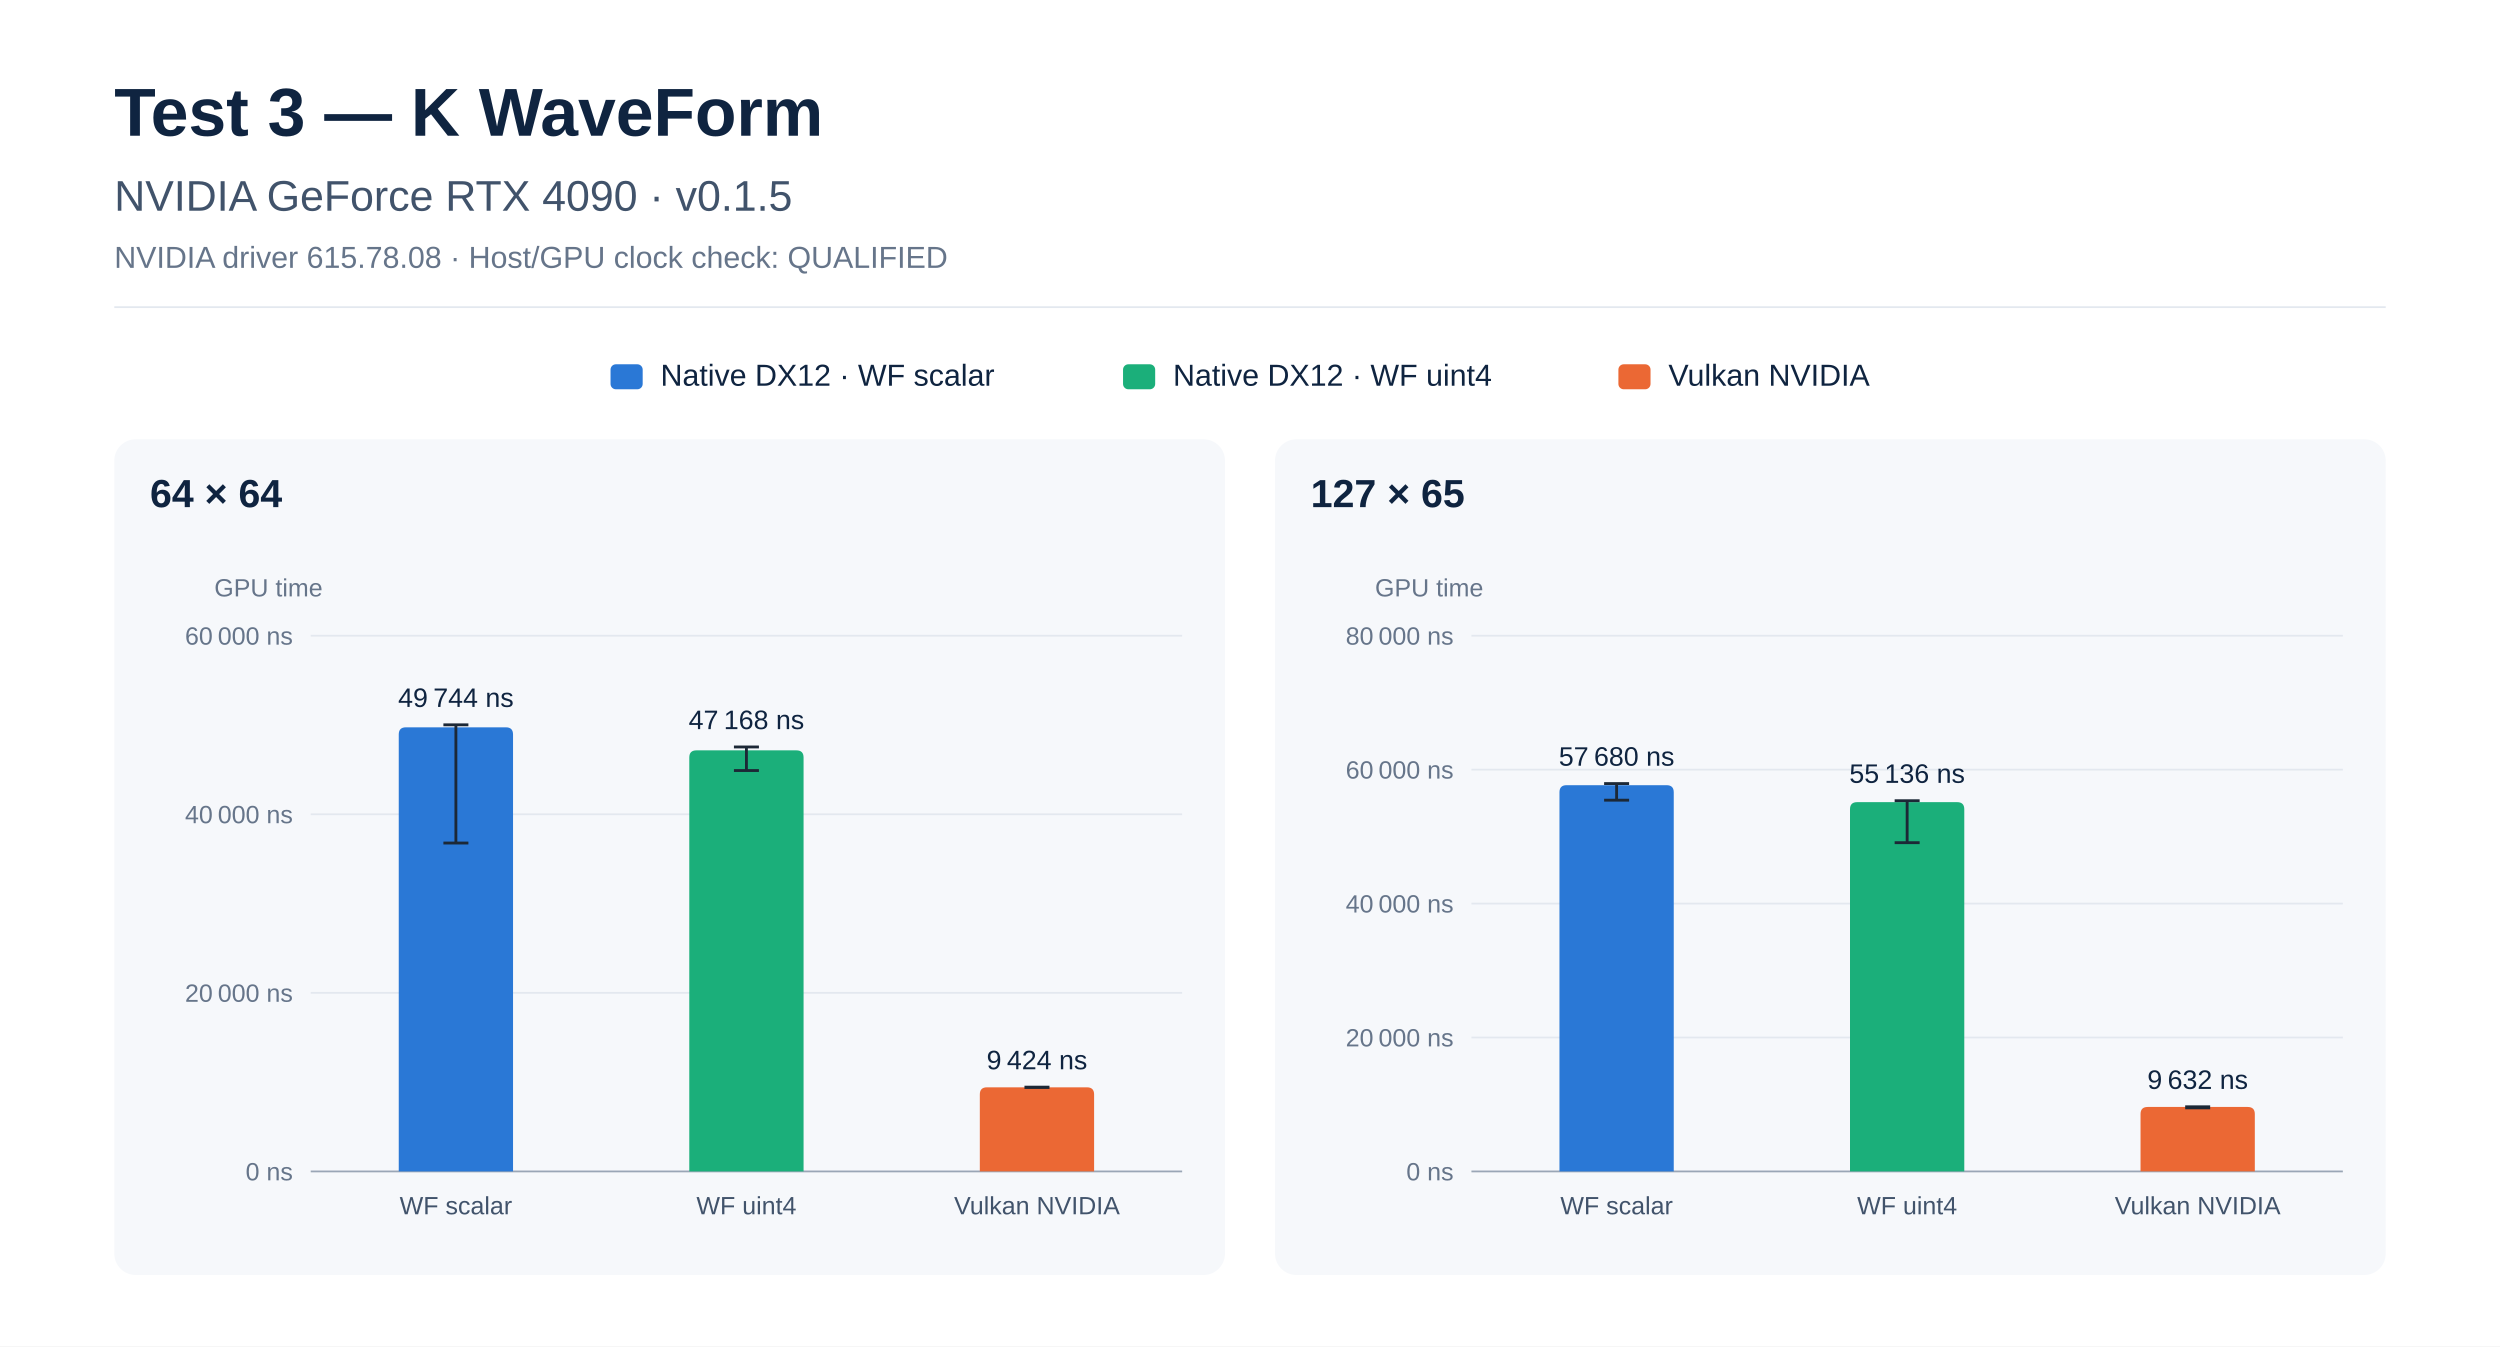
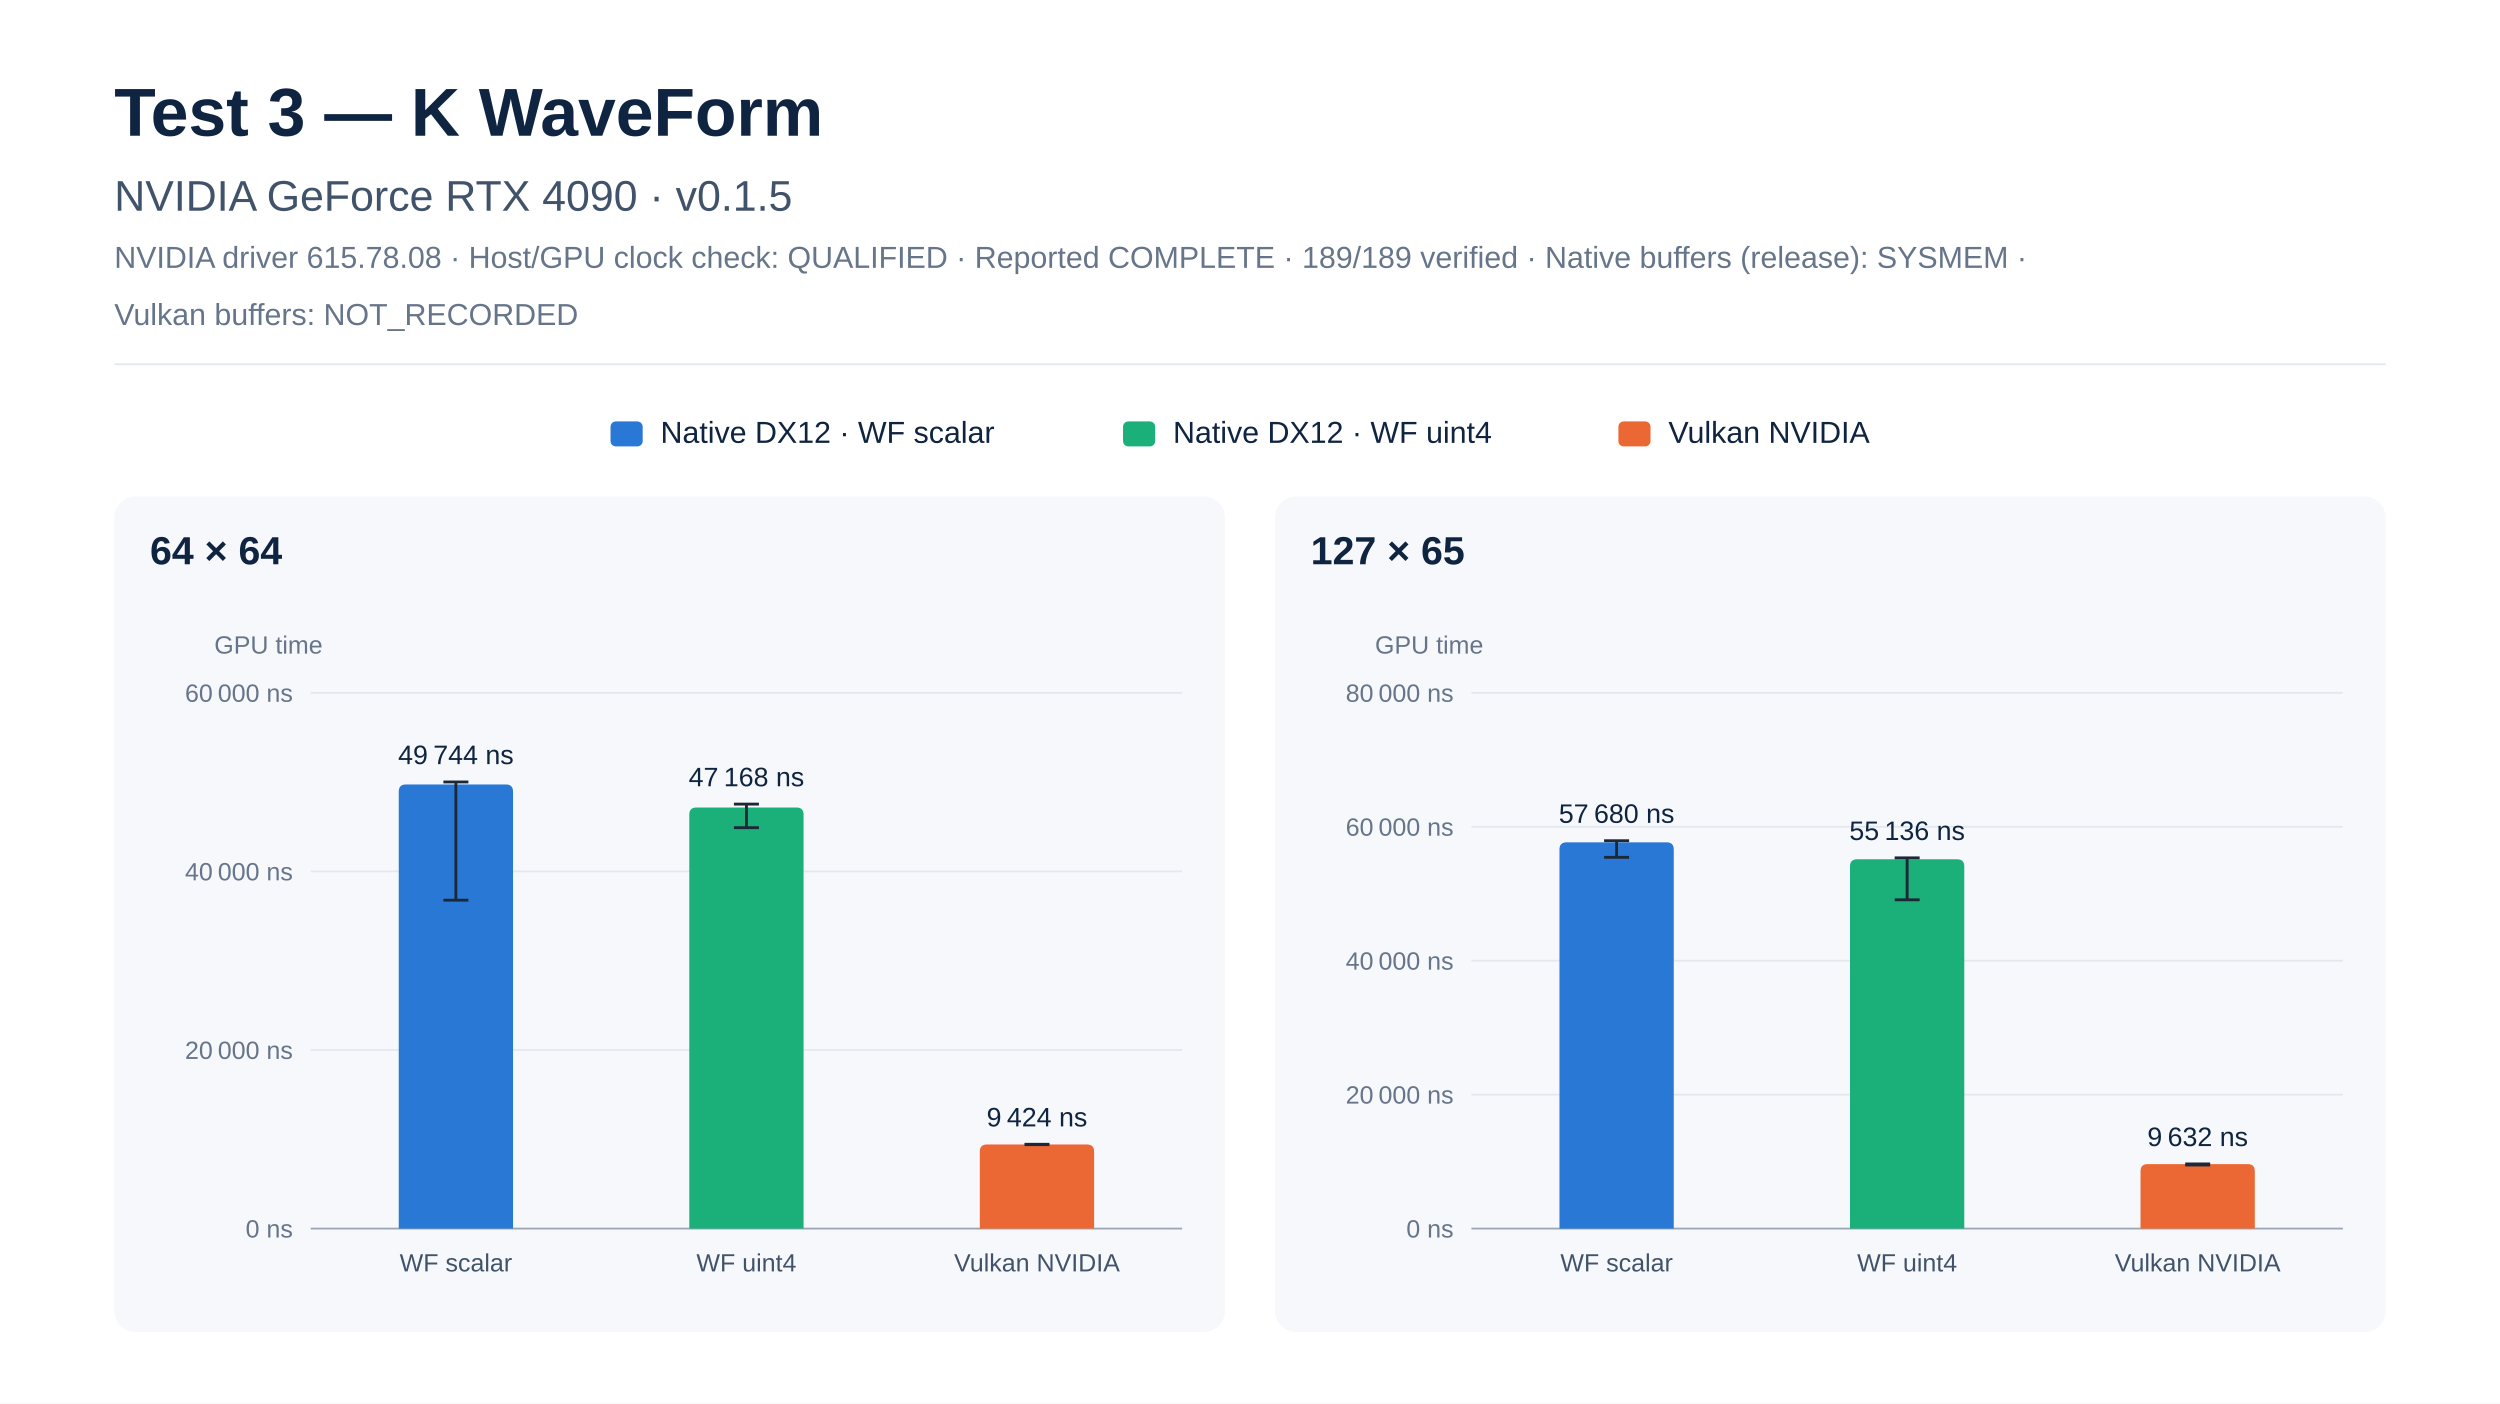
- <svg xmlns="http://www.w3.org/2000/svg" width="1400" height="754" viewBox="0 0 1400 754" role="img" aria-label="Test 3 — K WaveForm">
+ <svg xmlns="http://www.w3.org/2000/svg" width="1400" height="786" viewBox="0 0 1400 786" role="img" aria-label="Test 3 — K WaveForm">
  <rect width="100%" height="100%" fill="#ffffff" />
  <g font-family="Arial, 'Liberation Sans', Helvetica, 'Helvetica Neue', sans-serif">
    <text x="64.0" y="76.0" font-size="38" fill="#0f2440" font-weight="700" text-anchor="start">Test 3 — K WaveForm</text>
    <text x="64.0" y="118.0" font-size="24" fill="#41536b" text-anchor="start">NVIDIA GeForce RTX 4090 · v0.1.5</text>
-     <text x="64.0" y="150.0" font-size="17" fill="#66758a" text-anchor="start">NVIDIA driver 615.78.08 · Host/GPU clock check: QUALIFIED</text>
-     <line x1="64" y1="172.0" x2="1336" y2="172.0" stroke="#e3e8ef" />
-     <rect x="341.9" y="204.0" width="18" height="14" rx="3" fill="#2a78d6" />
-     <text x="369.9" y="216.0" font-size="17" fill="#0f2440" text-anchor="start">Native DX12 · WF scalar</text>
-     <rect x="628.9" y="204.0" width="18" height="14" rx="3" fill="#1baf7a" />
-     <text x="656.9" y="216.0" font-size="17" fill="#0f2440" text-anchor="start">Native DX12 · WF uint4</text>
-     <rect x="906.3" y="204.0" width="18" height="14" rx="3" fill="#eb6834" />
-     <text x="934.3" y="216.0" font-size="17" fill="#0f2440" text-anchor="start">Vulkan NVIDIA</text>
-     <rect x="64.0" y="246.0" width="622.0" height="468.0" rx="12" fill="#f6f8fb" />
-     <text x="84.0" y="284.0" font-size="22" fill="#0f2440" font-weight="700" text-anchor="start">64 × 64</text>
-     <text x="120.0" y="334.0" font-size="14" fill="#66758a" text-anchor="start">GPU time</text>
-     <line x1="174.0" y1="656.0" x2="662.0" y2="656.0" stroke="#9aa6b6" stroke-width="1" />
-     <text x="164.0" y="661.0" font-size="14" fill="#66758a" text-anchor="end">0 ns</text>
-     <line x1="174.0" y1="556.0" x2="662.0" y2="556.0" stroke="#e3e8ef" stroke-width="1" />
-     <text x="164.0" y="561.0" font-size="14" fill="#66758a" text-anchor="end">20 000 ns</text>
-     <line x1="174.0" y1="456.0" x2="662.0" y2="456.0" stroke="#e3e8ef" stroke-width="1" />
-     <text x="164.0" y="461.0" font-size="14" fill="#66758a" text-anchor="end">40 000 ns</text>
-     <line x1="174.0" y1="356.0" x2="662.0" y2="356.0" stroke="#e3e8ef" stroke-width="1" />
-     <text x="164.0" y="361.0" font-size="14" fill="#66758a" text-anchor="end">60 000 ns</text>
+     <text x="64.0" y="150.0" font-size="17" fill="#66758a" text-anchor="start">NVIDIA driver 615.78.08 · Host/GPU clock check: QUALIFIED · Reported COMPLETE · 189/189 verified · Native buffers (release): SYSMEM ·</text>
+     <text x="64.0" y="182.0" font-size="17" fill="#66758a" text-anchor="start">Vulkan buffers: NOT_RECORDED</text>
+     <line x1="64" y1="204.0" x2="1336" y2="204.0" stroke="#e3e8ef" />
+     <rect x="341.9" y="236.0" width="18" height="14" rx="3" fill="#2a78d6" />
+     <text x="369.9" y="248.0" font-size="17" fill="#0f2440" text-anchor="start">Native DX12 · WF scalar</text>
+     <rect x="628.9" y="236.0" width="18" height="14" rx="3" fill="#1baf7a" />
+     <text x="656.9" y="248.0" font-size="17" fill="#0f2440" text-anchor="start">Native DX12 · WF uint4</text>
+     <rect x="906.3" y="236.0" width="18" height="14" rx="3" fill="#eb6834" />
+     <text x="934.3" y="248.0" font-size="17" fill="#0f2440" text-anchor="start">Vulkan NVIDIA</text>
+     <rect x="64.0" y="278.0" width="622.0" height="468.0" rx="12" fill="#f6f8fb" />
+     <text x="84.0" y="316.0" font-size="22" fill="#0f2440" font-weight="700" text-anchor="start">64 × 64</text>
+     <text x="120.0" y="366.0" font-size="14" fill="#66758a" text-anchor="start">GPU time</text>
+     <line x1="174.0" y1="688.0" x2="662.0" y2="688.0" stroke="#9aa6b6" stroke-width="1" />
+     <text x="164.0" y="693.0" font-size="14" fill="#66758a" text-anchor="end">0 ns</text>
+     <line x1="174.0" y1="588.0" x2="662.0" y2="588.0" stroke="#e3e8ef" stroke-width="1" />
+     <text x="164.0" y="593.0" font-size="14" fill="#66758a" text-anchor="end">20 000 ns</text>
+     <line x1="174.0" y1="488.0" x2="662.0" y2="488.0" stroke="#e3e8ef" stroke-width="1" />
+     <text x="164.0" y="493.0" font-size="14" fill="#66758a" text-anchor="end">40 000 ns</text>
+     <line x1="174.0" y1="388.0" x2="662.0" y2="388.0" stroke="#e3e8ef" stroke-width="1" />
+     <text x="164.0" y="393.0" font-size="14" fill="#66758a" text-anchor="end">60 000 ns</text>
    <g>
-       <path d="M223.3,656.0 V411.3 Q223.3,407.3 227.3,407.3 H283.3 Q287.3,407.3 287.3,411.3 V656.0 Z" fill="#2a78d6" />
+       <path d="M223.3,688.0 V443.3 Q223.3,439.3 227.3,439.3 H283.3 Q287.3,439.3 287.3,443.3 V688.0 Z" fill="#2a78d6" />
    </g>
-     <path d="M255.3,472.1 V405.9 M248.3,405.9 H262.3 M248.3,472.1 H262.3" stroke="#1c2836" stroke-width="1.6" fill="none" />
-     <text x="255.3" y="395.9" font-size="15" fill="#0f2440" text-anchor="middle">49 744 ns</text>
-     <text x="255.3" y="680.0" font-size="14" fill="#41536b" text-anchor="middle">WF scalar</text>
+     <path d="M255.3,504.1 V437.9 M248.3,437.9 H262.3 M248.3,504.1 H262.3" stroke="#1c2836" stroke-width="1.6" fill="none" />
+     <text x="255.3" y="427.9" font-size="15" fill="#0f2440" text-anchor="middle">49 744 ns</text>
+     <text x="255.3" y="712.0" font-size="14" fill="#41536b" text-anchor="middle">WF scalar</text>
    <g>
-       <path d="M386.0,656.0 V424.2 Q386.0,420.2 390.0,420.2 H446.0 Q450.0,420.2 450.0,424.2 V656.0 Z" fill="#1baf7a" />
+       <path d="M386.0,688.0 V456.2 Q386.0,452.2 390.0,452.2 H446.0 Q450.0,452.2 450.0,456.2 V688.0 Z" fill="#1baf7a" />
    </g>
-     <path d="M418.0,431.5 V418.3 M411.0,418.3 H425.0 M411.0,431.5 H425.0" stroke="#1c2836" stroke-width="1.6" fill="none" />
-     <text x="418.0" y="408.3" font-size="15" fill="#0f2440" text-anchor="middle">47 168 ns</text>
-     <text x="418.0" y="680.0" font-size="14" fill="#41536b" text-anchor="middle">WF uint4</text>
+     <path d="M418.0,463.5 V450.3 M411.0,450.3 H425.0 M411.0,463.5 H425.0" stroke="#1c2836" stroke-width="1.6" fill="none" />
+     <text x="418.0" y="440.3" font-size="15" fill="#0f2440" text-anchor="middle">47 168 ns</text>
+     <text x="418.0" y="712.0" font-size="14" fill="#41536b" text-anchor="middle">WF uint4</text>
    <g>
-       <path d="M548.7,656.0 V612.9 Q548.7,608.9 552.7,608.9 H608.7 Q612.7,608.9 612.7,612.9 V656.0 Z" fill="#eb6834" />
+       <path d="M548.7,688.0 V644.9 Q548.7,640.9 552.7,640.9 H608.7 Q612.7,640.9 612.7,644.9 V688.0 Z" fill="#eb6834" />
    </g>
-     <path d="M580.7,609.0 V608.8 M573.7,608.8 H587.7 M573.7,609.0 H587.7" stroke="#1c2836" stroke-width="1.6" fill="none" />
-     <text x="580.7" y="598.8" font-size="15" fill="#0f2440" text-anchor="middle">9 424 ns</text>
-     <text x="580.7" y="680.0" font-size="14" fill="#41536b" text-anchor="middle">Vulkan NVIDIA</text>
-     <rect x="714.0" y="246.0" width="622.0" height="468.0" rx="12" fill="#f6f8fb" />
-     <text x="734.0" y="284.0" font-size="22" fill="#0f2440" font-weight="700" text-anchor="start">127 × 65</text>
-     <text x="770.0" y="334.0" font-size="14" fill="#66758a" text-anchor="start">GPU time</text>
-     <line x1="824.0" y1="656.0" x2="1312.0" y2="656.0" stroke="#9aa6b6" stroke-width="1" />
-     <text x="814.0" y="661.0" font-size="14" fill="#66758a" text-anchor="end">0 ns</text>
-     <line x1="824.0" y1="581.0" x2="1312.0" y2="581.0" stroke="#e3e8ef" stroke-width="1" />
-     <text x="814.0" y="586.0" font-size="14" fill="#66758a" text-anchor="end">20 000 ns</text>
-     <line x1="824.0" y1="506.0" x2="1312.0" y2="506.0" stroke="#e3e8ef" stroke-width="1" />
-     <text x="814.0" y="511.0" font-size="14" fill="#66758a" text-anchor="end">40 000 ns</text>
-     <line x1="824.0" y1="431.0" x2="1312.0" y2="431.0" stroke="#e3e8ef" stroke-width="1" />
-     <text x="814.0" y="436.0" font-size="14" fill="#66758a" text-anchor="end">60 000 ns</text>
-     <line x1="824.0" y1="356.0" x2="1312.0" y2="356.0" stroke="#e3e8ef" stroke-width="1" />
-     <text x="814.0" y="361.0" font-size="14" fill="#66758a" text-anchor="end">80 000 ns</text>
+     <path d="M580.7,641.0 V640.8 M573.7,640.8 H587.7 M573.7,641.0 H587.7" stroke="#1c2836" stroke-width="1.6" fill="none" />
+     <text x="580.7" y="630.8" font-size="15" fill="#0f2440" text-anchor="middle">9 424 ns</text>
+     <text x="580.7" y="712.0" font-size="14" fill="#41536b" text-anchor="middle">Vulkan NVIDIA</text>
+     <rect x="714.0" y="278.0" width="622.0" height="468.0" rx="12" fill="#f6f8fb" />
+     <text x="734.0" y="316.0" font-size="22" fill="#0f2440" font-weight="700" text-anchor="start">127 × 65</text>
+     <text x="770.0" y="366.0" font-size="14" fill="#66758a" text-anchor="start">GPU time</text>
+     <line x1="824.0" y1="688.0" x2="1312.0" y2="688.0" stroke="#9aa6b6" stroke-width="1" />
+     <text x="814.0" y="693.0" font-size="14" fill="#66758a" text-anchor="end">0 ns</text>
+     <line x1="824.0" y1="613.0" x2="1312.0" y2="613.0" stroke="#e3e8ef" stroke-width="1" />
+     <text x="814.0" y="618.0" font-size="14" fill="#66758a" text-anchor="end">20 000 ns</text>
+     <line x1="824.0" y1="538.0" x2="1312.0" y2="538.0" stroke="#e3e8ef" stroke-width="1" />
+     <text x="814.0" y="543.0" font-size="14" fill="#66758a" text-anchor="end">40 000 ns</text>
+     <line x1="824.0" y1="463.0" x2="1312.0" y2="463.0" stroke="#e3e8ef" stroke-width="1" />
+     <text x="814.0" y="468.0" font-size="14" fill="#66758a" text-anchor="end">60 000 ns</text>
+     <line x1="824.0" y1="388.0" x2="1312.0" y2="388.0" stroke="#e3e8ef" stroke-width="1" />
+     <text x="814.0" y="393.0" font-size="14" fill="#66758a" text-anchor="end">80 000 ns</text>
    <g>
-       <path d="M873.3,656.0 V443.7 Q873.3,439.7 877.3,439.7 H933.3 Q937.3,439.7 937.3,443.7 V656.0 Z" fill="#2a78d6" />
+       <path d="M873.3,688.0 V475.7 Q873.3,471.7 877.3,471.7 H933.3 Q937.3,471.7 937.3,475.7 V688.0 Z" fill="#2a78d6" />
    </g>
-     <path d="M905.3,448.1 V438.8 M898.3,438.8 H912.3 M898.3,448.1 H912.3" stroke="#1c2836" stroke-width="1.6" fill="none" />
-     <text x="905.3" y="428.8" font-size="15" fill="#0f2440" text-anchor="middle">57 680 ns</text>
-     <text x="905.3" y="680.0" font-size="14" fill="#41536b" text-anchor="middle">WF scalar</text>
+     <path d="M905.3,480.1 V470.8 M898.3,470.8 H912.3 M898.3,480.1 H912.3" stroke="#1c2836" stroke-width="1.6" fill="none" />
+     <text x="905.3" y="460.8" font-size="15" fill="#0f2440" text-anchor="middle">57 680 ns</text>
+     <text x="905.3" y="712.0" font-size="14" fill="#41536b" text-anchor="middle">WF scalar</text>
    <g>
-       <path d="M1036.0,656.0 V453.2 Q1036.0,449.2 1040.0,449.2 H1096.0 Q1100.0,449.2 1100.0,453.2 V656.0 Z" fill="#1baf7a" />
+       <path d="M1036.0,688.0 V485.2 Q1036.0,481.2 1040.0,481.2 H1096.0 Q1100.0,481.2 1100.0,485.2 V688.0 Z" fill="#1baf7a" />
    </g>
-     <path d="M1068.0,471.9 V448.4 M1061.0,448.4 H1075.0 M1061.0,471.9 H1075.0" stroke="#1c2836" stroke-width="1.6" fill="none" />
-     <text x="1068.0" y="438.4" font-size="15" fill="#0f2440" text-anchor="middle">55 136 ns</text>
-     <text x="1068.0" y="680.0" font-size="14" fill="#41536b" text-anchor="middle">WF uint4</text>
+     <path d="M1068.0,503.9 V480.4 M1061.0,480.4 H1075.0 M1061.0,503.9 H1075.0" stroke="#1c2836" stroke-width="1.6" fill="none" />
+     <text x="1068.0" y="470.4" font-size="15" fill="#0f2440" text-anchor="middle">55 136 ns</text>
+     <text x="1068.0" y="712.0" font-size="14" fill="#41536b" text-anchor="middle">WF uint4</text>
    <g>
-       <path d="M1198.7,656.0 V623.9 Q1198.7,619.9 1202.7,619.9 H1258.7 Q1262.7,619.9 1262.7,623.9 V656.0 Z" fill="#eb6834" />
+       <path d="M1198.7,688.0 V655.9 Q1198.7,651.9 1202.7,651.9 H1258.7 Q1262.7,651.9 1262.7,655.9 V688.0 Z" fill="#eb6834" />
    </g>
-     <path d="M1230.7,620.4 V619.8 M1223.7,619.8 H1237.7 M1223.7,620.4 H1237.7" stroke="#1c2836" stroke-width="1.6" fill="none" />
-     <text x="1230.7" y="609.8" font-size="15" fill="#0f2440" text-anchor="middle">9 632 ns</text>
-     <text x="1230.7" y="680.0" font-size="14" fill="#41536b" text-anchor="middle">Vulkan NVIDIA</text>
+     <path d="M1230.7,652.4 V651.8 M1223.7,651.8 H1237.7 M1223.7,652.4 H1237.7" stroke="#1c2836" stroke-width="1.6" fill="none" />
+     <text x="1230.7" y="641.8" font-size="15" fill="#0f2440" text-anchor="middle">9 632 ns</text>
+     <text x="1230.7" y="712.0" font-size="14" fill="#41536b" text-anchor="middle">Vulkan NVIDIA</text>
  </g>
</svg>
